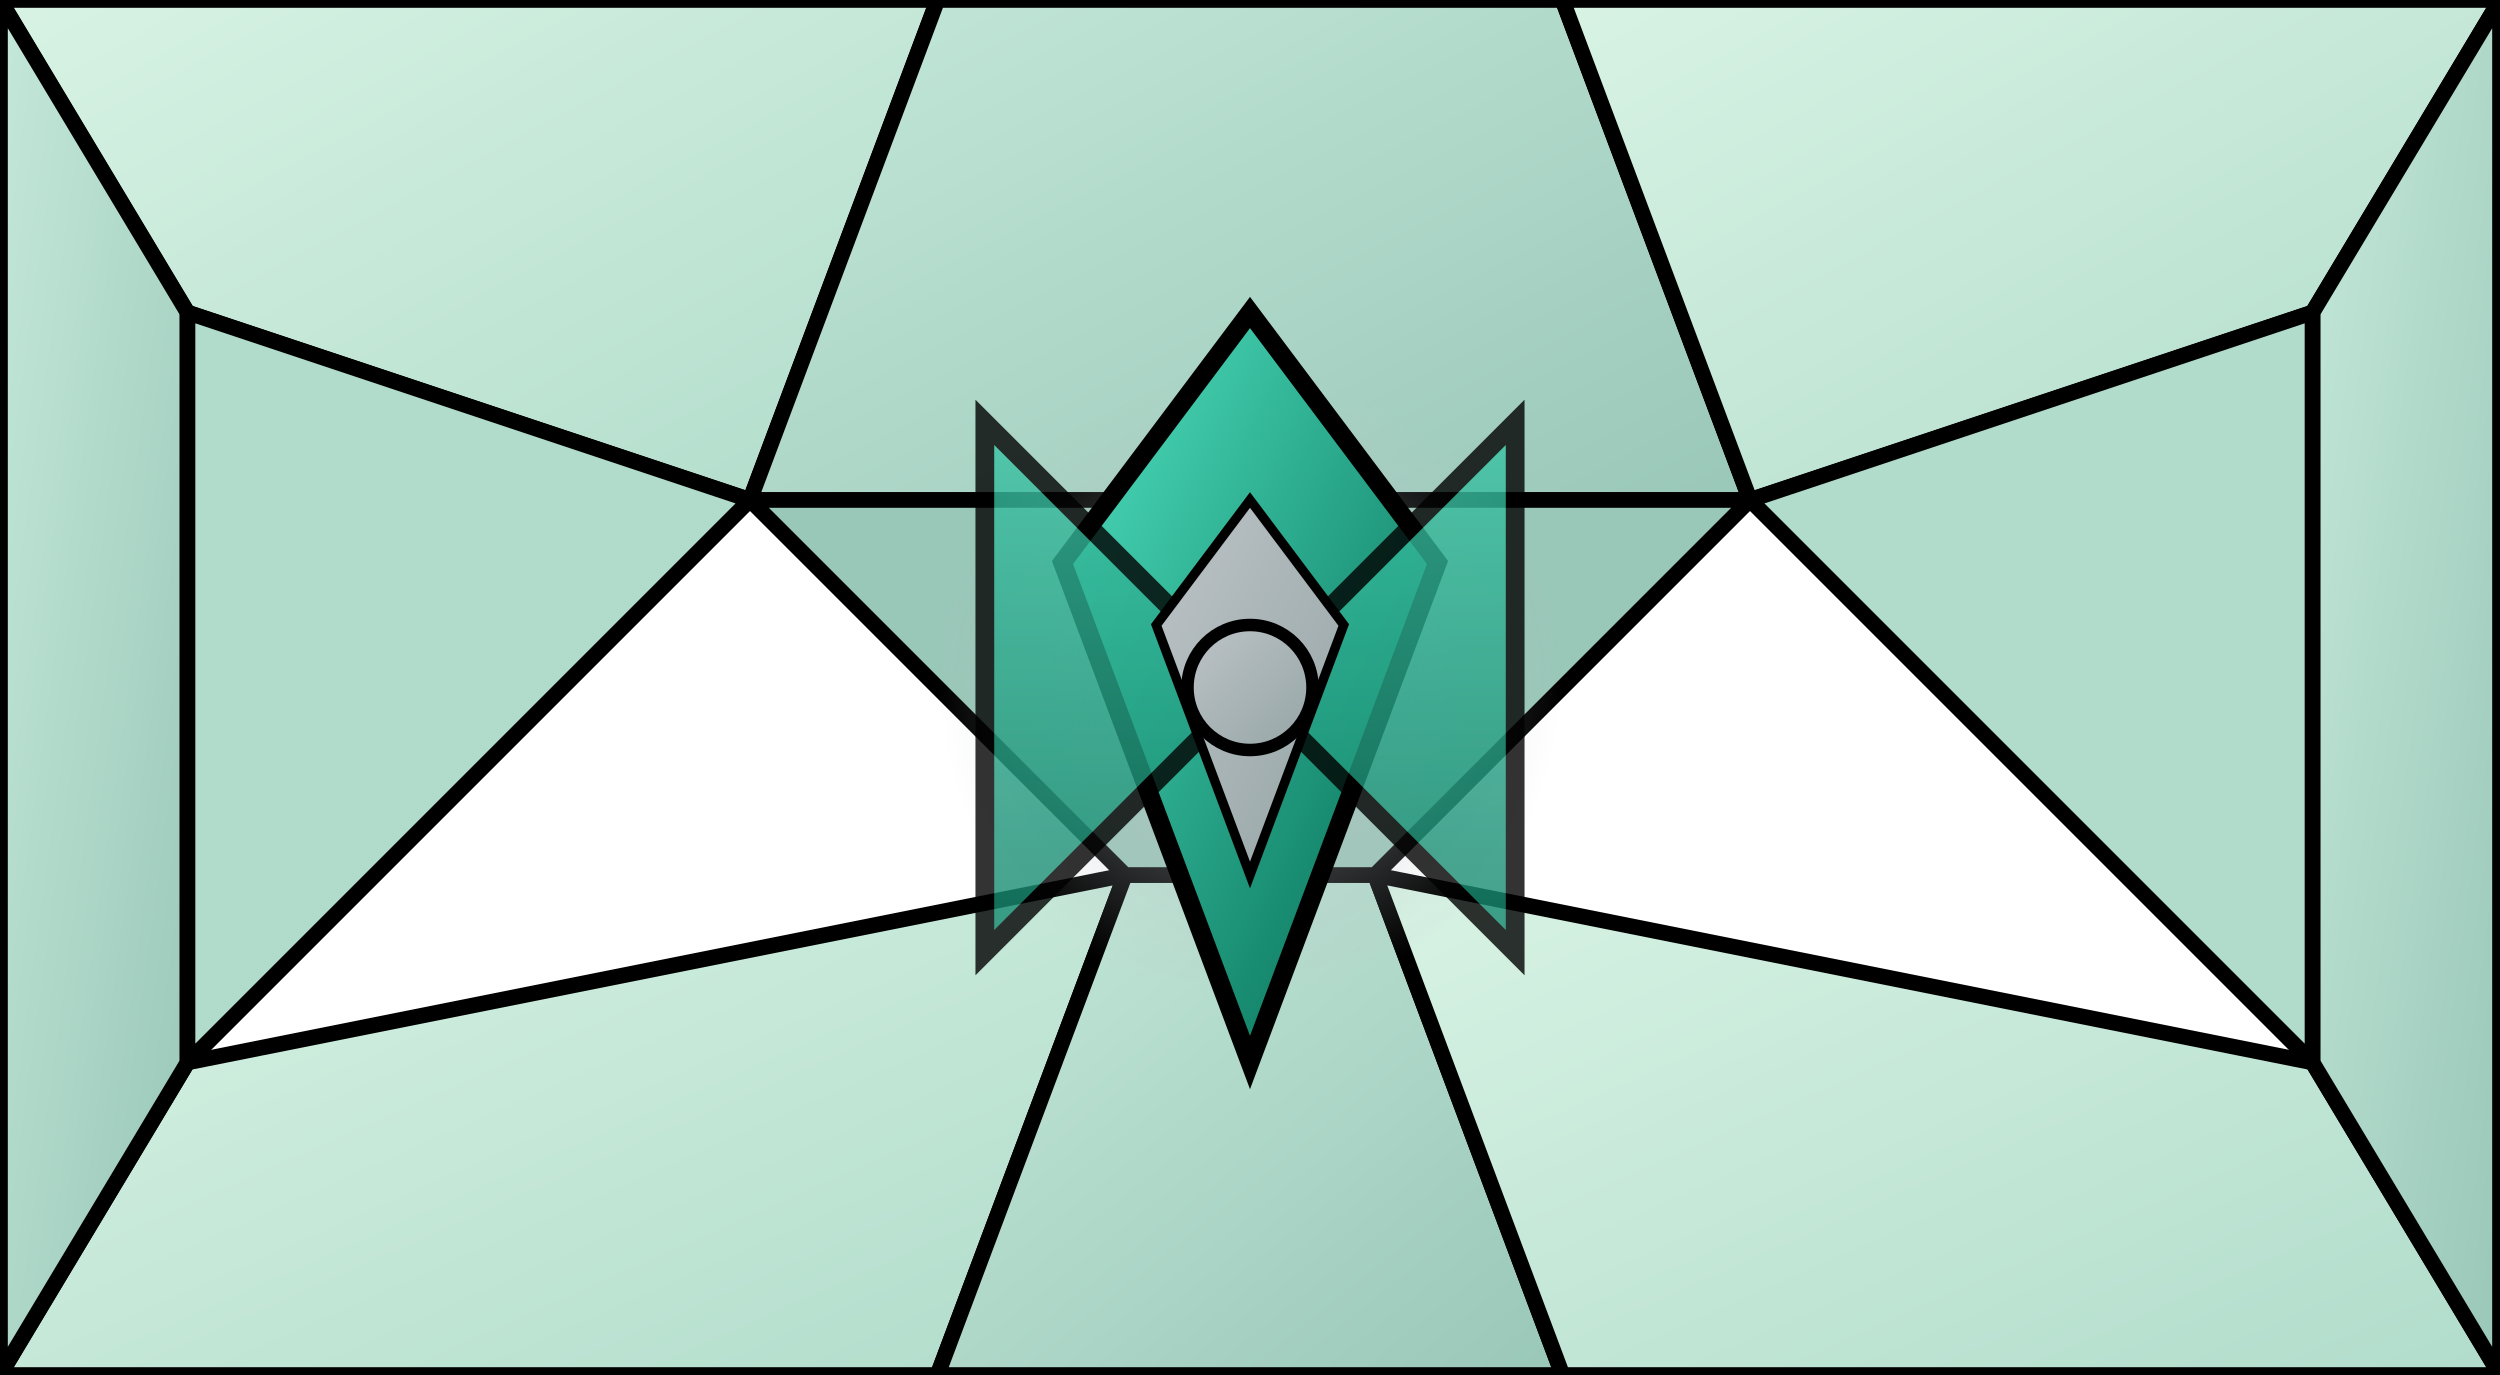
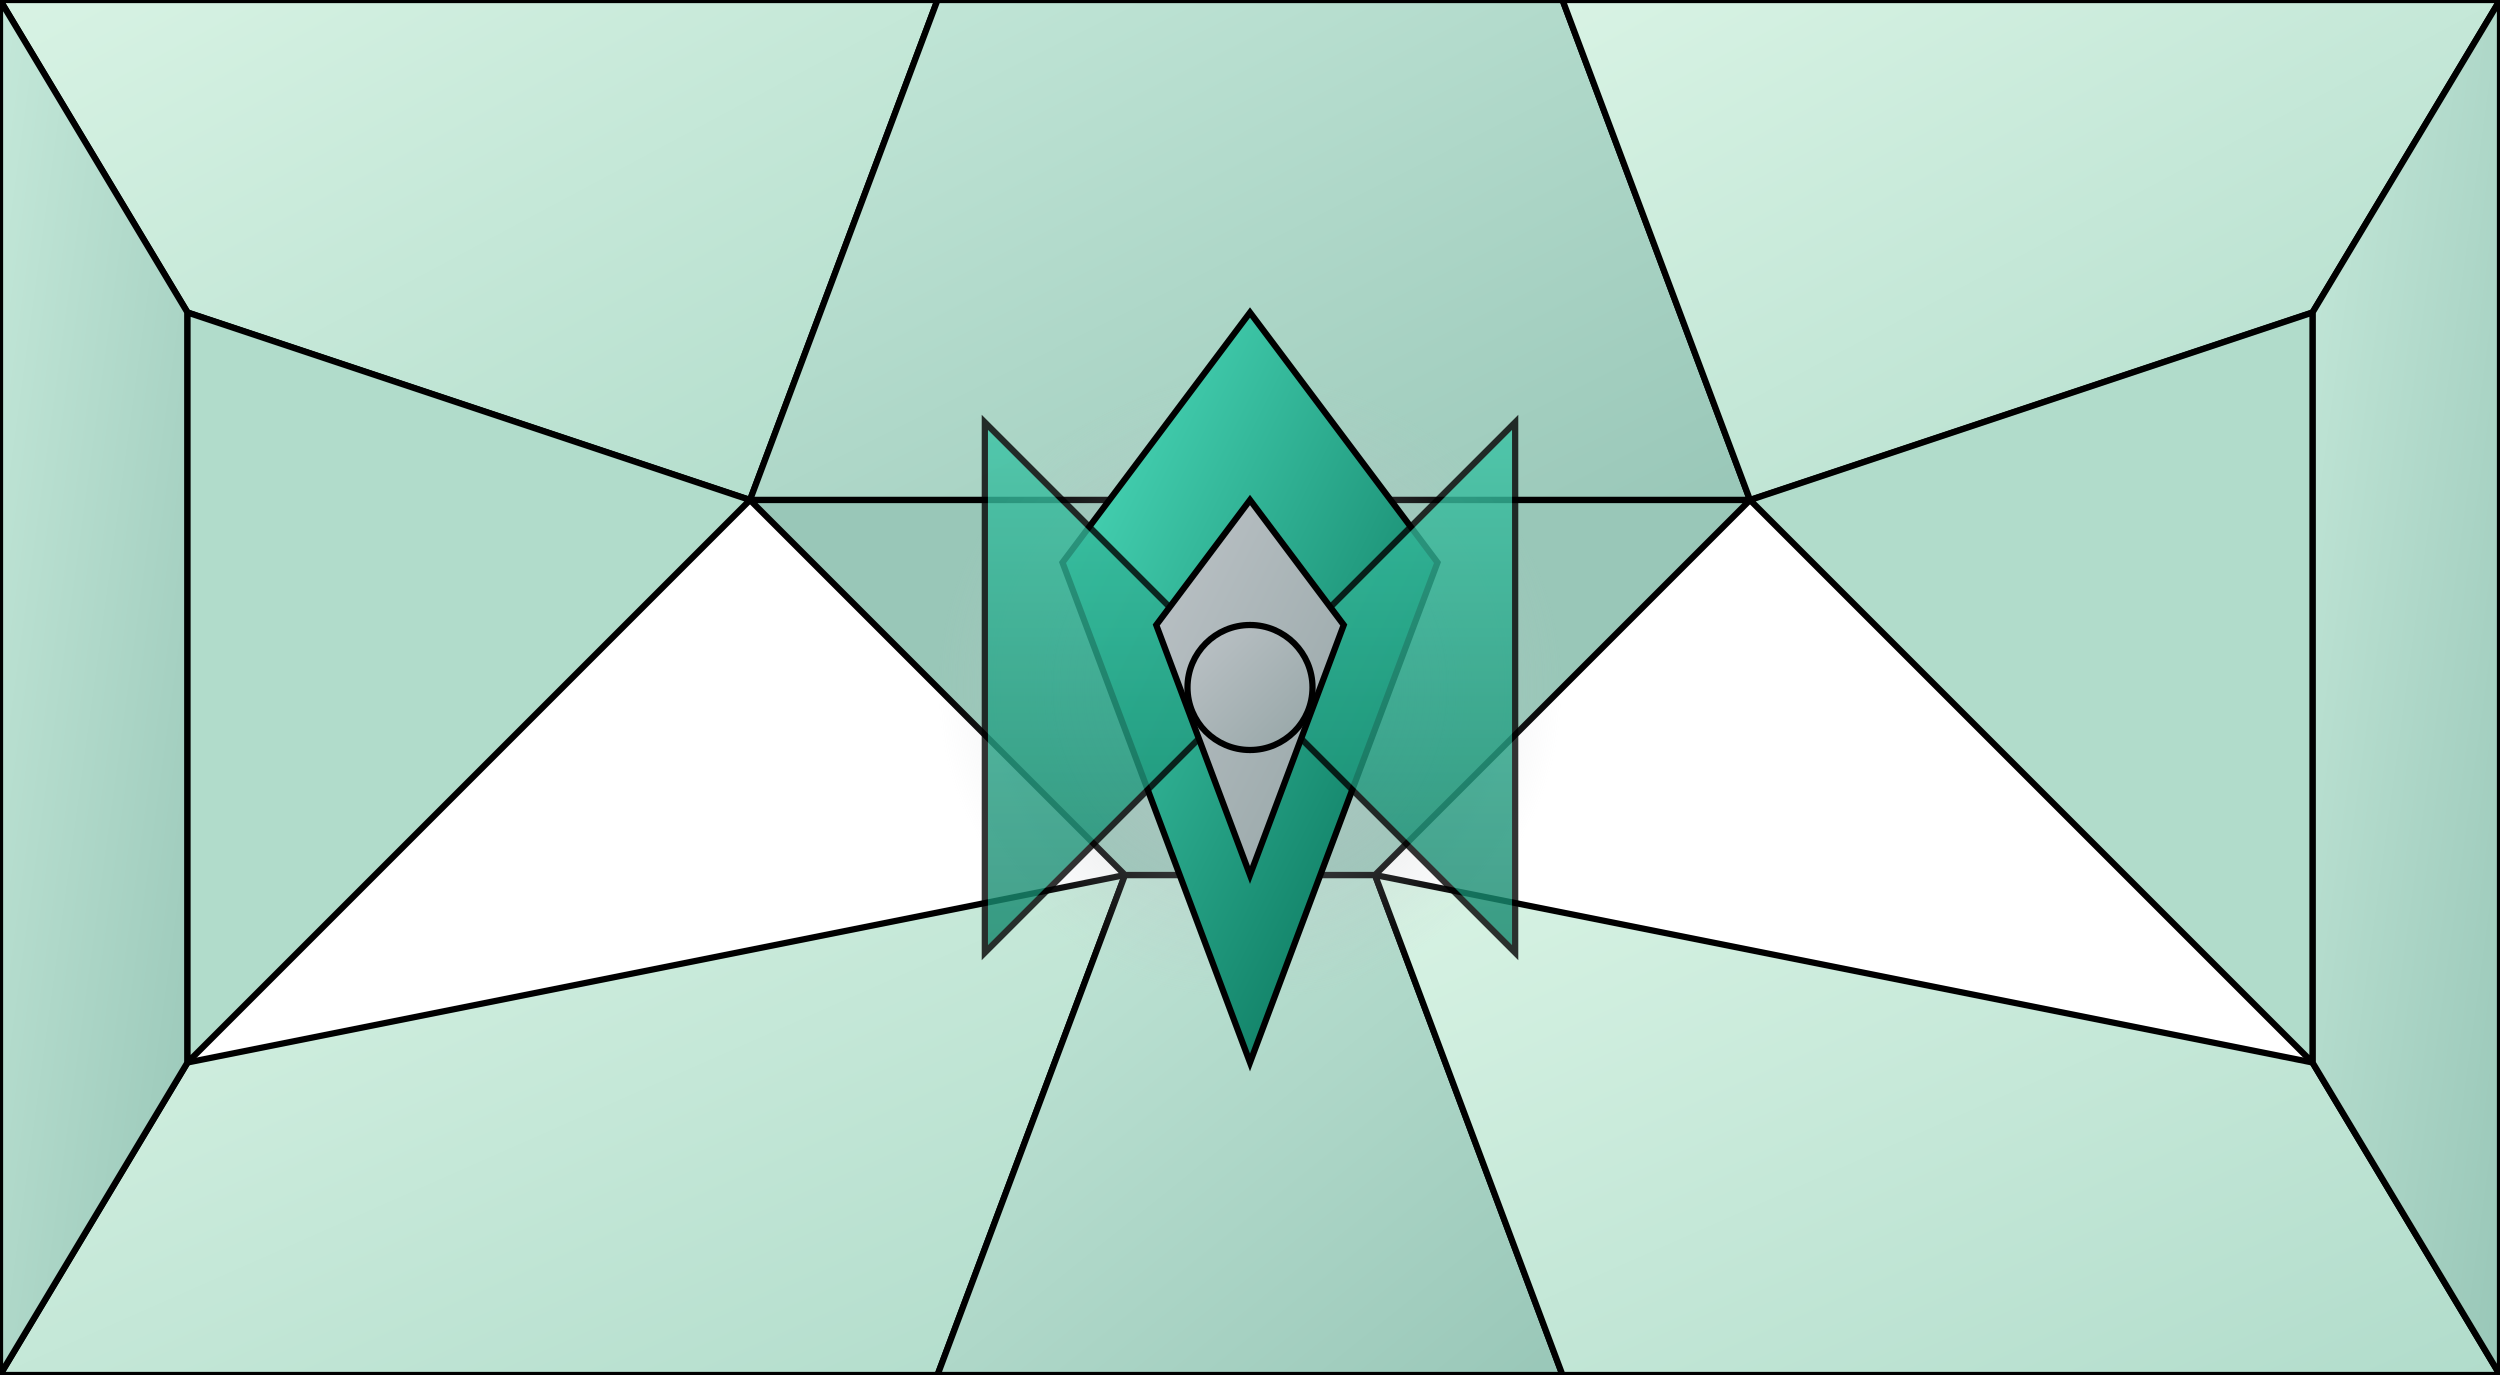
- <svg xmlns="http://www.w3.org/2000/svg" width="100%" height="220px" viewBox="0 0 400 220" style="background-color: #0a0a0a;">
+ <svg xmlns="http://www.w3.org/2000/svg" width="100%" height="100%" viewBox="0 0 400 220" preserveAspectRatio="xMidYMid meet" style="max-width: 100%; height: auto; display: block; margin: 0 auto; background-color: #0a0a0a;">
  <defs>
    <linearGradient id="eng-grad" x1="0%" y1="0%" x2="100%" y2="100%">
      <stop offset="0%" style="stop-color:#50E3C2;" />
+       <animate attributeName="stop-color" values="#50E3C2;#FFFFFF;#50E3C2" dur="4s" repeatCount="indefinite" />
+       <animate attributeName="stop-opacity" values="0.3;0.8;0.3" dur="2s" repeatCount="indefinite" />
      <stop offset="100%" style="stop-color:#00664E;" />
    </linearGradient>
    <linearGradient id="eng-accent-grad" x1="0%" y1="0%" x2="100%" y2="100%">
      <stop offset="0%" style="stop-color:#BDC3C7;" />
+       <animate attributeName="stop-opacity" values="0.3;0.8;0.3" dur="2s" repeatCount="indefinite" />
      <stop offset="100%" style="stop-color:#95A5A6;" />
    </linearGradient>
    <radialGradient id="eng-glow">
      <stop offset="0%" stop-color="#BDC3C7" stop-opacity="0.7" />
+       <animate attributeName="stop-opacity" values="0.3;0.8;0.3" dur="2s" repeatCount="indefinite" />
      <stop offset="100%" stop-color="#BDC3C7" stop-opacity="0" />
    </radialGradient>
    <linearGradient id="eng-glass-bg1" x1="0%" y1="0%" x2="100%" y2="100%">
      <stop offset="0%" style="stop-color:#D8F3E4;" />
+       <animate attributeName="stop-opacity" values="0.3;0.8;0.3" dur="2s" repeatCount="indefinite" />
      <stop offset="100%" style="stop-color:#B1DCCB;" />
    </linearGradient>
    <linearGradient id="eng-glass-bg2" x1="0%" y1="0%" x2="100%" y2="100%">
      <stop offset="0%" style="stop-color:#C4E8D9;" />
+       <animate attributeName="stop-opacity" values="0.3;0.8;0.3" dur="2s" repeatCount="indefinite" />
      <stop offset="100%" style="stop-color:#99C7B8;" />
    </linearGradient>
  </defs>
-   <polygon points="0,0 150,0 120,80 30,50" fill="url(#eng-glass-bg1)" stroke="#000" stroke-width="2.5" />
-   <polygon points="150,0 250,0 280,80 120,80" fill="url(#eng-glass-bg2)" stroke="#000" stroke-width="2.5" />
-   <polygon points="250,0 400,0 370,50 280,80" fill="url(#eng-glass-bg1)" stroke="#000" stroke-width="2.5" />
-   <polygon points="0,220 150,220 180,140 30,170" fill="url(#eng-glass-bg1)" stroke="#000" stroke-width="2.5" />
-   <polygon points="150,220 250,220 220,140 180,140" fill="url(#eng-glass-bg2)" stroke="#000" stroke-width="2.5" />
-   <polygon points="250,220 400,220 370,170 220,140" fill="url(#eng-glass-bg1)" stroke="#000" stroke-width="2.5" />
-   <polygon points="0,0 30,50 30,170 0,220" fill="url(#eng-glass-bg2)" stroke="#000" stroke-width="2.5" />
-   <polygon points="400,0 370,50 370,170 400,220" fill="url(#eng-glass-bg2)" stroke="#000" stroke-width="2.5" />
-   <polygon points="30,50 120,80 30,170" fill="#B1DCCB" stroke="#000" stroke-width="2.5" />
-   <polygon points="370,50 280,80 370,170" fill="#B1DCCB" stroke="#000" stroke-width="2.5" />
-   <polygon points="120,80 280,80 220,140 180,140" fill="#99C7B8" stroke="#000" stroke-width="2.5" />
+   <polygon points="0,0 150,0 120,80 30,50" fill="url(#eng-glass-bg1)" stroke="#000" stroke-width="1" />
+   <polygon points="150,0 250,0 280,80 120,80" fill="url(#eng-glass-bg2)" stroke="#000" stroke-width="1" />
+   <polygon points="250,0 400,0 370,50 280,80" fill="url(#eng-glass-bg1)" stroke="#000" stroke-width="1" />
+   <polygon points="0,220 150,220 180,140 30,170" fill="url(#eng-glass-bg1)" stroke="#000" stroke-width="1" />
+   <polygon points="150,220 250,220 220,140 180,140" fill="url(#eng-glass-bg2)" stroke="#000" stroke-width="1" />
+   <polygon points="250,220 400,220 370,170 220,140" fill="url(#eng-glass-bg1)" stroke="#000" stroke-width="1" />
+   <polygon points="0,0 30,50 30,170 0,220" fill="url(#eng-glass-bg2)" stroke="#000" stroke-width="1" />
+   <polygon points="400,0 370,50 370,170 400,220" fill="url(#eng-glass-bg2)" stroke="#000" stroke-width="1" />
+   <polygon points="30,50 120,80 30,170" fill="#B1DCCB" stroke="#000" stroke-width="1" />
+   <polygon points="370,50 280,80 370,170" fill="#B1DCCB" stroke="#000" stroke-width="1" />
+   <polygon points="120,80 280,80 220,140 180,140" fill="#99C7B8" stroke="#000" stroke-width="1" />
  <circle cx="200" cy="110" r="50" fill="url(#eng-glow)" />
-   <polygon points="200,50 230,90 200,170 170,90" fill="url(#eng-grad)" stroke="#000" stroke-width="3" />
-   <polygon points="140,110 260,110 200,50 200,170" transform="rotate(45 200 110)" fill="url(#eng-grad)" stroke="#000" stroke-width="3" opacity="0.8" />
-   <polygon points="200,80 215,100 200,140 185,100" fill="url(#eng-accent-grad)" stroke="#000" stroke-width="1.5" />
-   <circle cx="200" cy="110" r="10" fill="url(#eng-accent-grad)" stroke="#000" stroke-width="2" />
+   <polygon points="200,50 230,90 200,170 170,90" fill="url(#eng-grad)" stroke="#000" stroke-width="1" />
+   <polygon points="140,110 260,110 200,50 200,170" transform="rotate(45 200 110)" fill="url(#eng-grad)" stroke="#000" stroke-width="1" opacity="0.8" />
+   <polygon points="200,80 215,100 200,140 185,100" fill="url(#eng-accent-grad)" stroke="#000" stroke-width="1" />
+   <circle cx="200" cy="110" r="10" fill="url(#eng-accent-grad)" stroke="#000" stroke-width="1" />
</svg>
